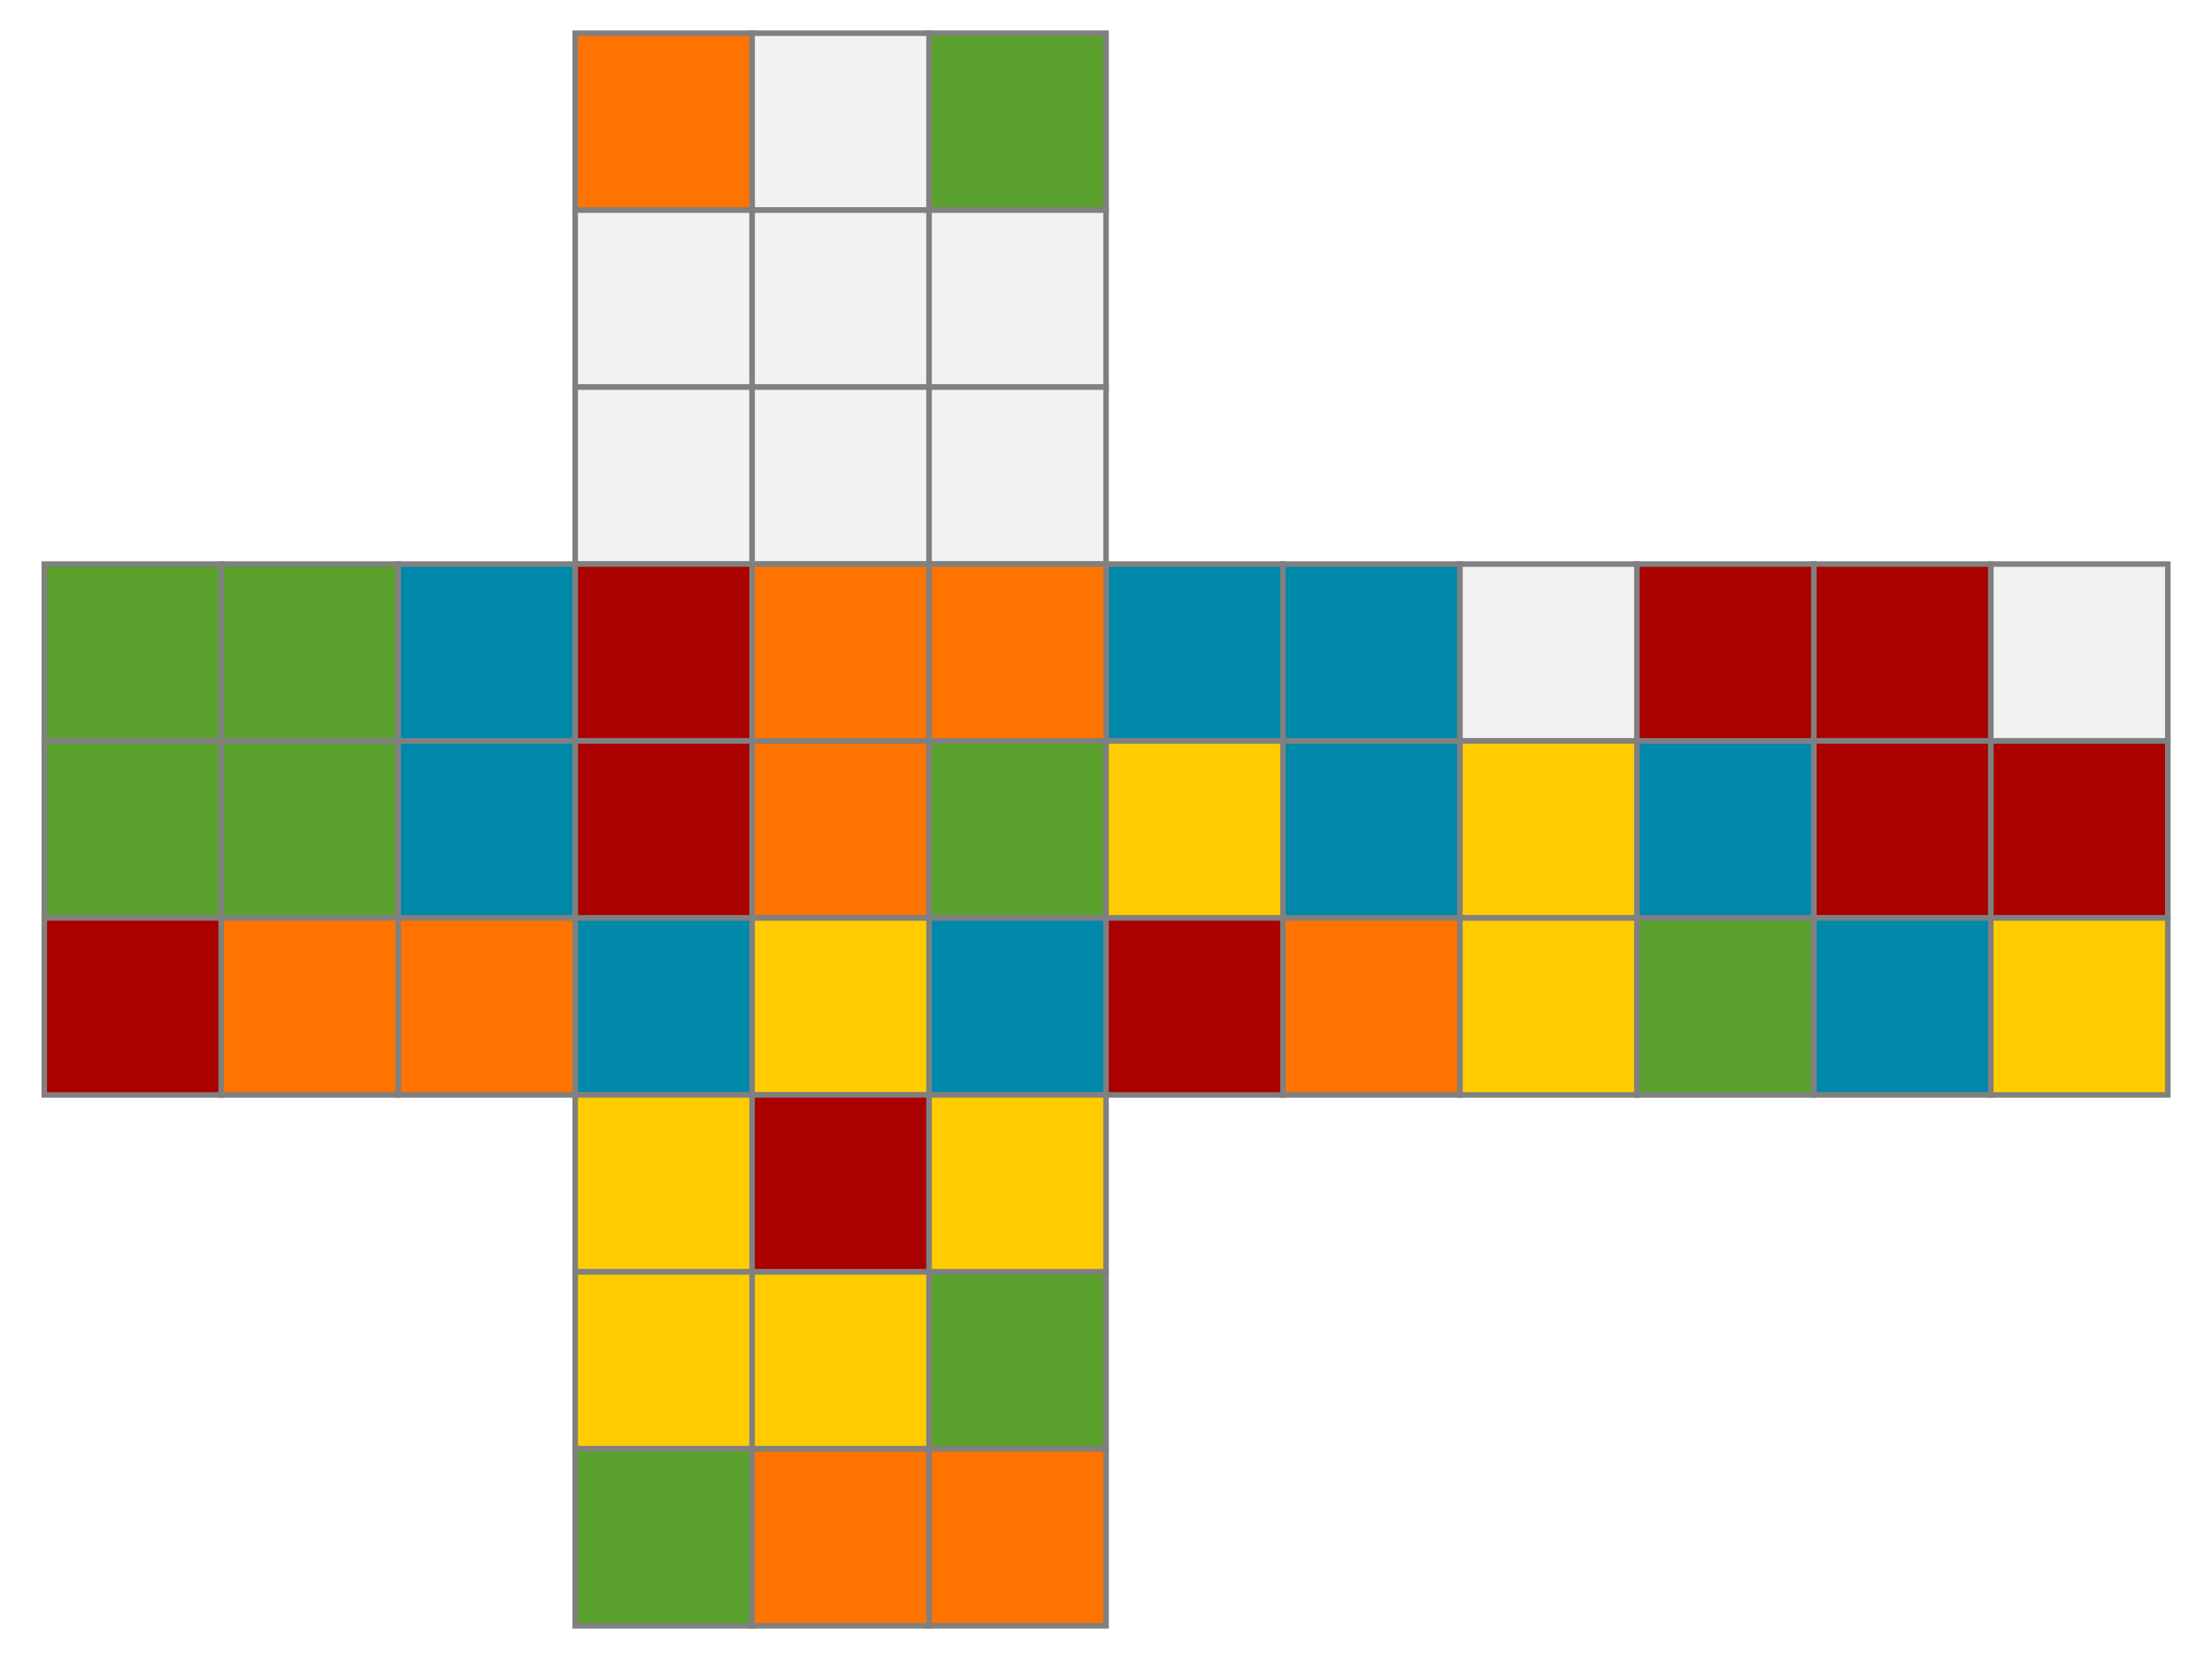
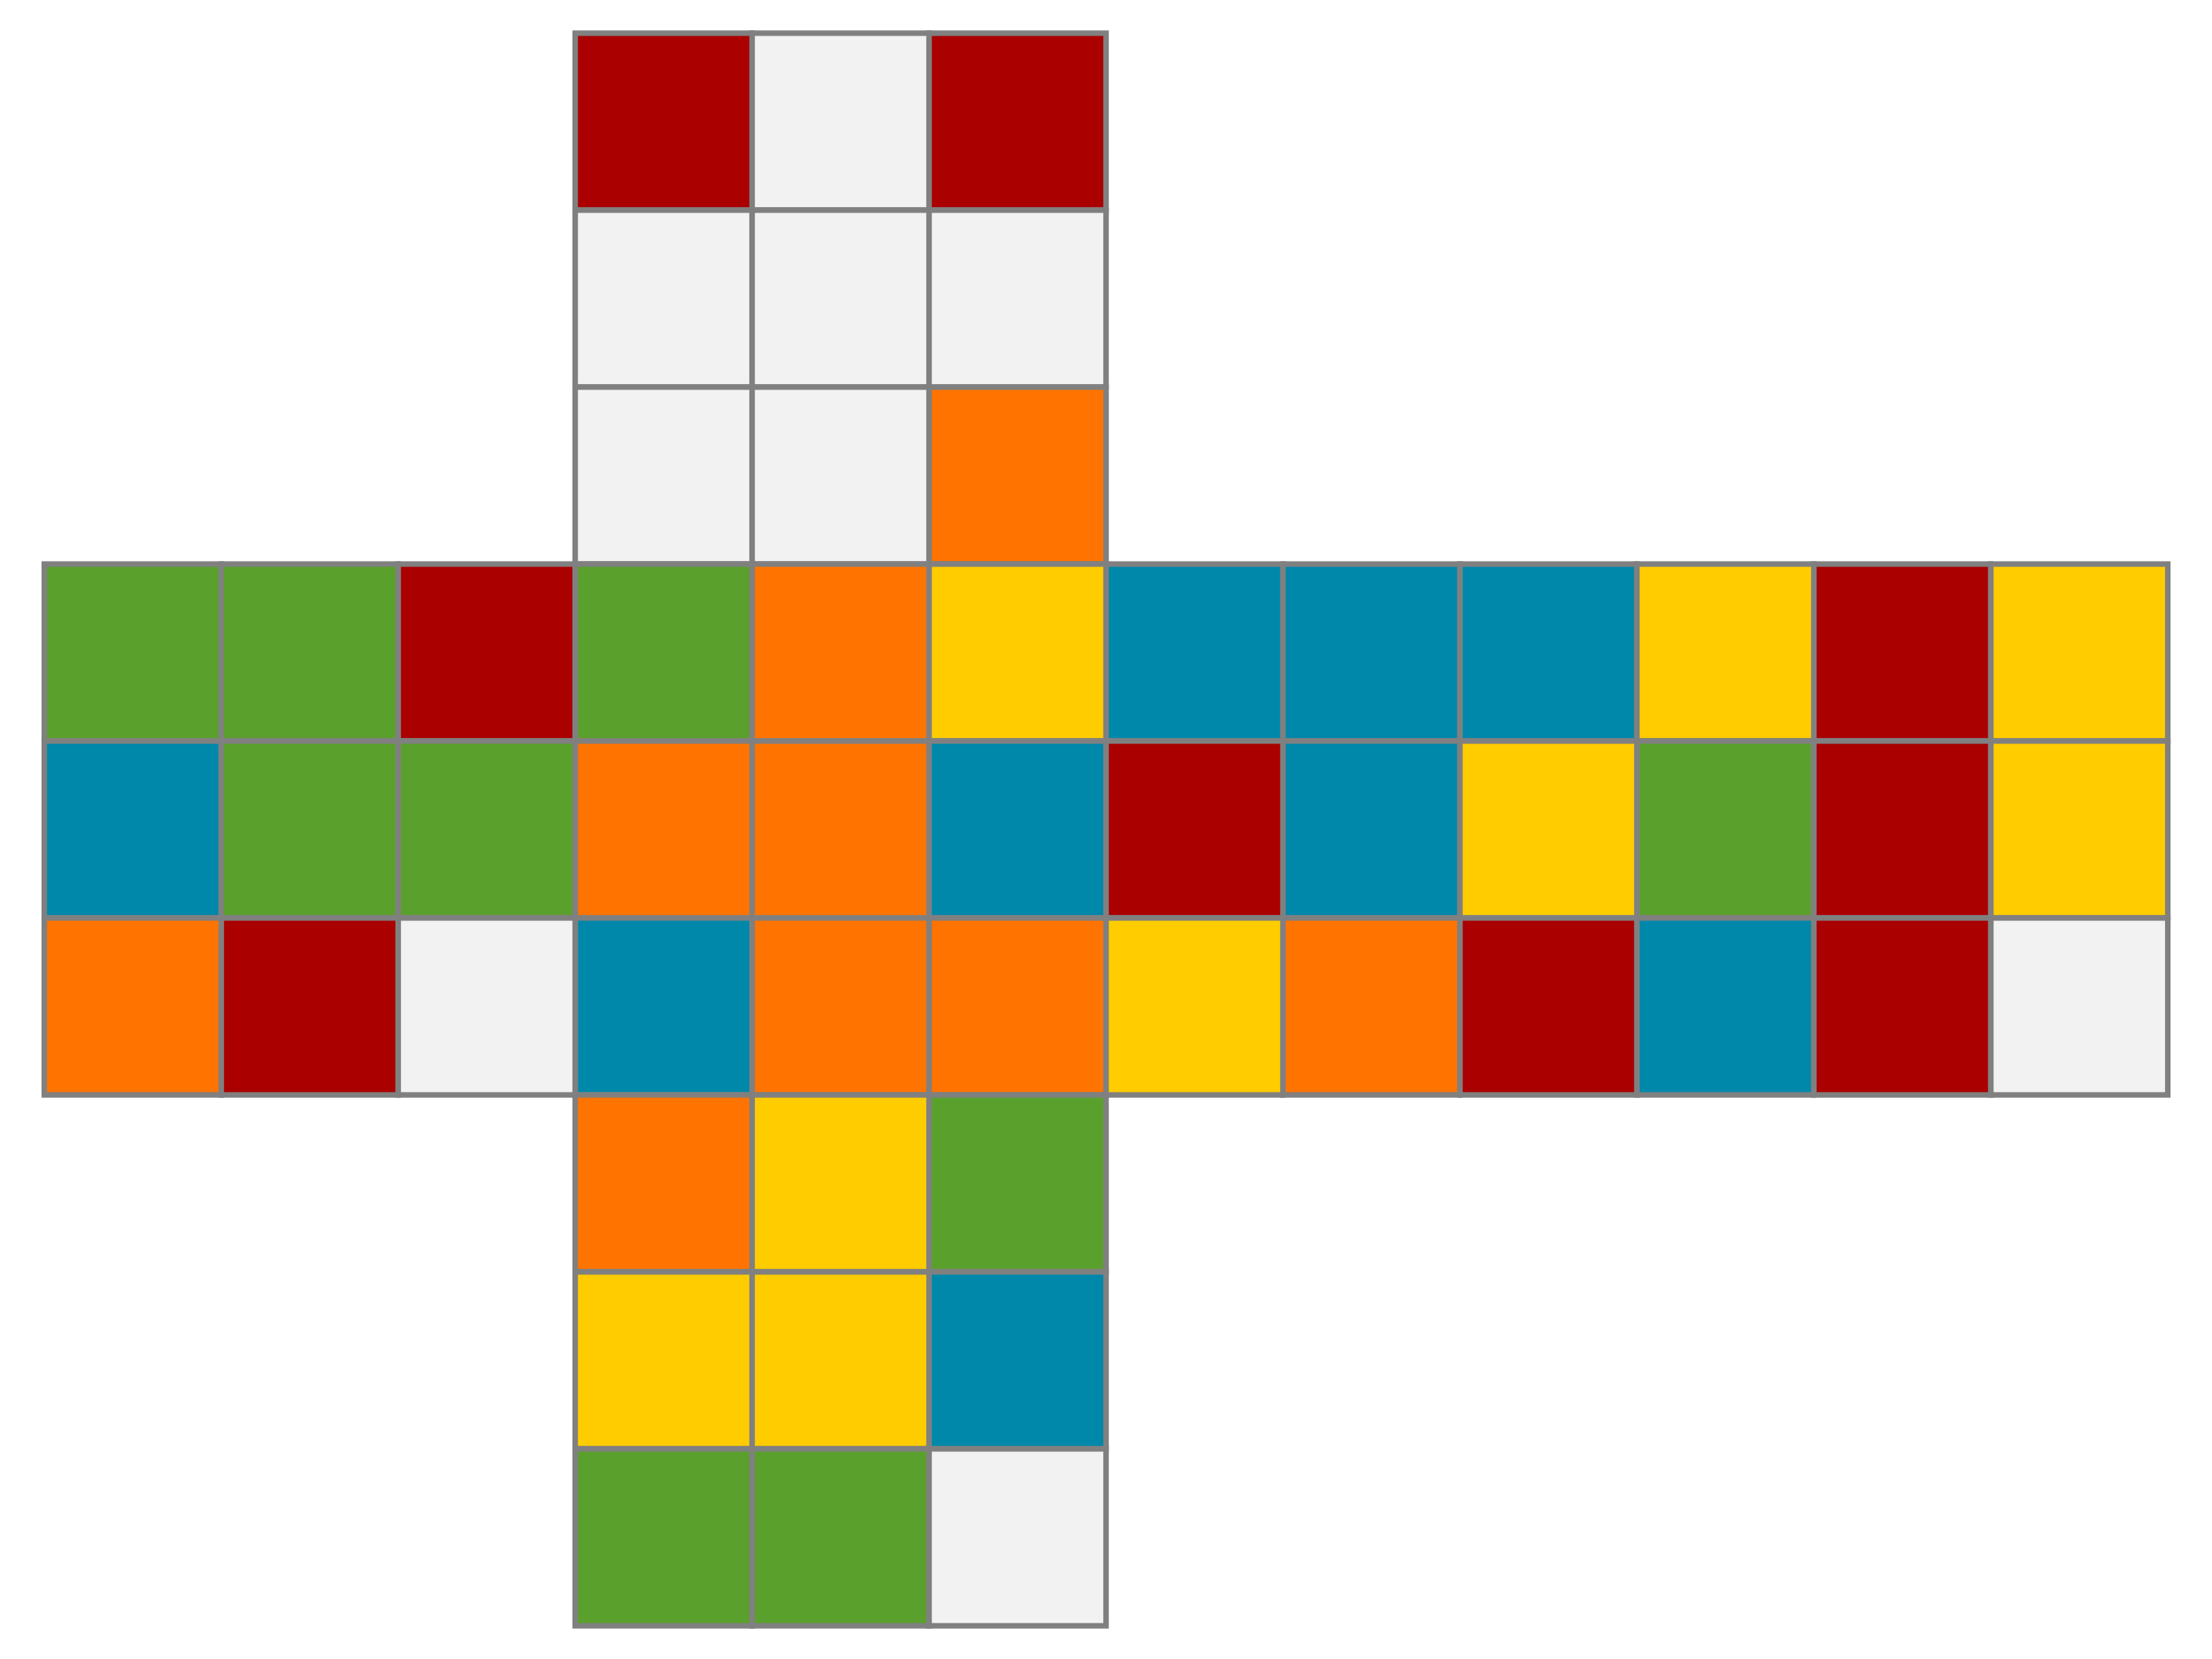
<svg xmlns="http://www.w3.org/2000/svg" width="400" height="300" version="1.1" viewBox="0 0 105.83 79.375">
  <g transform="translate(-44.857 -84.625)" stroke="#808080" stroke-width=".265">
    <g transform="translate(1.9844 1.4552)">
-       <rect fill="#ff7300" x="70.39" y="84.757" width="8.467" height="8.467" ry="0" />
+       <rect fill="#a00" x="70.39" y="84.757" width="8.467" height="8.467" ry="0" />
      <rect fill="#f2f2f2" x="78.856" y="84.757" width="8.467" height="8.467" ry="0" />
-       <rect fill="#5aa02c" x="87.323" y="84.757" width="8.467" height="8.467" ry="0" />
+       <rect fill="#a00" x="87.323" y="84.757" width="8.467" height="8.467" ry="0" />
      <rect fill="#f2f2f2" x="70.39" y="93.224" width="8.467" height="8.467" ry="0" />
      <rect fill="#f2f2f2" x="78.856" y="93.224" width="8.467" height="8.467" ry="0" />
      <rect fill="#f2f2f2" x="87.323" y="93.224" width="8.467" height="8.467" ry="0" />
      <rect fill="#f2f2f2" x="70.39" y="101.69" width="8.467" height="8.467" ry="0" />
      <rect fill="#f2f2f2" x="78.856" y="101.69" width="8.467" height="8.467" ry="0" />
-       <rect fill="#f2f2f2" x="87.323" y="101.69" width="8.467" height="8.467" ry="0" />
+       <rect fill="#ff7300" x="87.323" y="101.69" width="8.467" height="8.467" ry="0" />
    </g>
    <g transform="translate(1.9844 26.855)">
-       <rect fill="#a00" x="70.39" y="84.757" width="8.467" height="8.467" ry="0" />
+       <rect fill="#5aa02c" x="70.39" y="84.757" width="8.467" height="8.467" ry="0" />
      <rect fill="#ff7300" x="78.856" y="84.757" width="8.467" height="8.467" ry="0" />
-       <rect fill="#ff7300" x="87.323" y="84.757" width="8.467" height="8.467" ry="0" />
-       <rect fill="#a00" x="70.39" y="93.224" width="8.467" height="8.467" ry="0" />
+       <rect fill="#fc0" x="87.323" y="84.757" width="8.467" height="8.467" ry="0" />
+       <rect fill="#ff7300" x="70.39" y="93.224" width="8.467" height="8.467" ry="0" />
      <rect fill="#ff7300" x="78.856" y="93.224" width="8.467" height="8.467" ry="0" />
-       <rect fill="#5aa02c" x="87.323" y="93.224" width="8.467" height="8.467" ry="0" />
+       <rect fill="#08a" x="87.323" y="93.224" width="8.467" height="8.467" ry="0" />
      <rect fill="#08a" x="70.39" y="101.69" width="8.467" height="8.467" ry="0" />
-       <rect fill="#fc0" x="78.856" y="101.69" width="8.467" height="8.467" ry="0" />
-       <rect fill="#08a" x="87.323" y="101.69" width="8.467" height="8.467" ry="0" />
+       <rect fill="#ff7300" x="78.856" y="101.69" width="8.467" height="8.467" ry="0" />
+       <rect fill="#ff7300" x="87.323" y="101.69" width="8.467" height="8.467" ry="0" />
    </g>
    <g transform="translate(-23.416 26.855)">
      <rect fill="#5aa02c" x="70.39" y="84.757" width="8.467" height="8.467" ry="0" />
      <rect fill="#5aa02c" x="78.856" y="84.757" width="8.467" height="8.467" ry="0" />
-       <rect fill="#08a" x="87.323" y="84.757" width="8.467" height="8.467" ry="0" />
-       <rect fill="#5aa02c" x="70.39" y="93.224" width="8.467" height="8.467" ry="0" />
+       <rect fill="#a00" x="87.323" y="84.757" width="8.467" height="8.467" ry="0" />
+       <rect fill="#08a" x="70.39" y="93.224" width="8.467" height="8.467" ry="0" />
      <rect fill="#5aa02c" x="78.856" y="93.224" width="8.467" height="8.467" ry="0" />
-       <rect fill="#08a" x="87.323" y="93.224" width="8.467" height="8.467" ry="0" />
-       <rect fill="#a00" x="70.39" y="101.69" width="8.467" height="8.467" ry="0" />
-       <rect fill="#ff7300" x="78.856" y="101.69" width="8.467" height="8.467" ry="0" />
-       <rect fill="#ff7300" x="87.323" y="101.69" width="8.467" height="8.467" ry="0" />
+       <rect fill="#5aa02c" x="87.323" y="93.224" width="8.467" height="8.467" ry="0" />
+       <rect fill="#ff7300" x="70.39" y="101.69" width="8.467" height="8.467" ry="0" />
+       <rect fill="#a00" x="78.856" y="101.69" width="8.467" height="8.467" ry="0" />
+       <rect fill="#f2f2f2" x="87.323" y="101.69" width="8.467" height="8.467" ry="0" />
    </g>
    <g transform="translate(27.384 26.855)">
      <rect fill="#08a" x="70.39" y="84.757" width="8.467" height="8.467" ry="0" />
      <rect fill="#08a" x="78.856" y="84.757" width="8.467" height="8.467" ry="0" />
-       <rect fill="#f2f2f2" x="87.323" y="84.757" width="8.467" height="8.467" ry="0" />
-       <rect fill="#fc0" x="70.39" y="93.224" width="8.467" height="8.467" ry="0" />
+       <rect fill="#08a" x="87.323" y="84.757" width="8.467" height="8.467" ry="0" />
+       <rect fill="#a00" x="70.39" y="93.224" width="8.467" height="8.467" ry="0" />
      <rect fill="#08a" x="78.856" y="93.224" width="8.467" height="8.467" ry="0" />
      <rect fill="#fc0" x="87.323" y="93.224" width="8.467" height="8.467" ry="0" />
-       <rect fill="#a00" x="70.39" y="101.69" width="8.467" height="8.467" ry="0" />
+       <rect fill="#fc0" x="70.39" y="101.69" width="8.467" height="8.467" ry="0" />
      <rect fill="#ff7300" x="78.856" y="101.69" width="8.467" height="8.467" ry="0" />
-       <rect fill="#fc0" x="87.323" y="101.69" width="8.467" height="8.467" ry="0" />
+       <rect fill="#a00" x="87.323" y="101.69" width="8.467" height="8.467" ry="0" />
    </g>
    <g transform="translate(52.784 26.855)">
-       <rect fill="#a00" x="70.39" y="84.757" width="8.467" height="8.467" ry="0" />
-       <rect fill="#a00" x="78.856" y="84.757" width="8.467" height="8.467" ry="0" />
-       <rect fill="#f2f2f2" x="87.323" y="84.757" width="8.467" height="8.467" ry="0" />
-       <rect fill="#08a" x="70.39" y="93.224" width="8.467" height="8.467" ry="0" />
-       <rect fill="#a00" x="78.856" y="93.224" width="8.467" height="8.467" ry="0" />
-       <rect fill="#a00" x="87.323" y="93.224" width="8.467" height="8.467" ry="0" />
-       <rect fill="#5aa02c" x="70.39" y="101.69" width="8.467" height="8.467" ry="0" />
-       <rect fill="#08a" x="78.856" y="101.69" width="8.467" height="8.467" ry="0" />
-       <rect fill="#fc0" x="87.323" y="101.69" width="8.467" height="8.467" ry="0" />
-     </g>
-     <g transform="translate(1.9844 52.255)">
      <rect fill="#fc0" x="70.39" y="84.757" width="8.467" height="8.467" ry="0" />
      <rect fill="#a00" x="78.856" y="84.757" width="8.467" height="8.467" ry="0" />
      <rect fill="#fc0" x="87.323" y="84.757" width="8.467" height="8.467" ry="0" />
+       <rect fill="#5aa02c" x="70.39" y="93.224" width="8.467" height="8.467" ry="0" />
+       <rect fill="#a00" x="78.856" y="93.224" width="8.467" height="8.467" ry="0" />
+       <rect fill="#fc0" x="87.323" y="93.224" width="8.467" height="8.467" ry="0" />
+       <rect fill="#08a" x="70.39" y="101.69" width="8.467" height="8.467" ry="0" />
+       <rect fill="#a00" x="78.856" y="101.69" width="8.467" height="8.467" ry="0" />
+       <rect fill="#f2f2f2" x="87.323" y="101.69" width="8.467" height="8.467" ry="0" />
+     </g>
+     <g transform="translate(1.9844 52.255)">
+       <rect fill="#ff7300" x="70.39" y="84.757" width="8.467" height="8.467" ry="0" />
+       <rect fill="#fc0" x="78.856" y="84.757" width="8.467" height="8.467" ry="0" />
+       <rect fill="#5aa02c" x="87.323" y="84.757" width="8.467" height="8.467" ry="0" />
      <rect fill="#fc0" x="70.39" y="93.224" width="8.467" height="8.467" ry="0" />
      <rect fill="#fc0" x="78.856" y="93.224" width="8.467" height="8.467" ry="0" />
-       <rect fill="#5aa02c" x="87.323" y="93.224" width="8.467" height="8.467" ry="0" />
+       <rect fill="#08a" x="87.323" y="93.224" width="8.467" height="8.467" ry="0" />
      <rect fill="#5aa02c" x="70.39" y="101.69" width="8.467" height="8.467" ry="0" />
-       <rect fill="#ff7300" x="78.856" y="101.69" width="8.467" height="8.467" ry="0" />
-       <rect fill="#ff7300" x="87.323" y="101.69" width="8.467" height="8.467" ry="0" />
+       <rect fill="#5aa02c" x="78.856" y="101.69" width="8.467" height="8.467" ry="0" />
+       <rect fill="#f2f2f2" x="87.323" y="101.69" width="8.467" height="8.467" ry="0" />
    </g>
  </g>
</svg>
